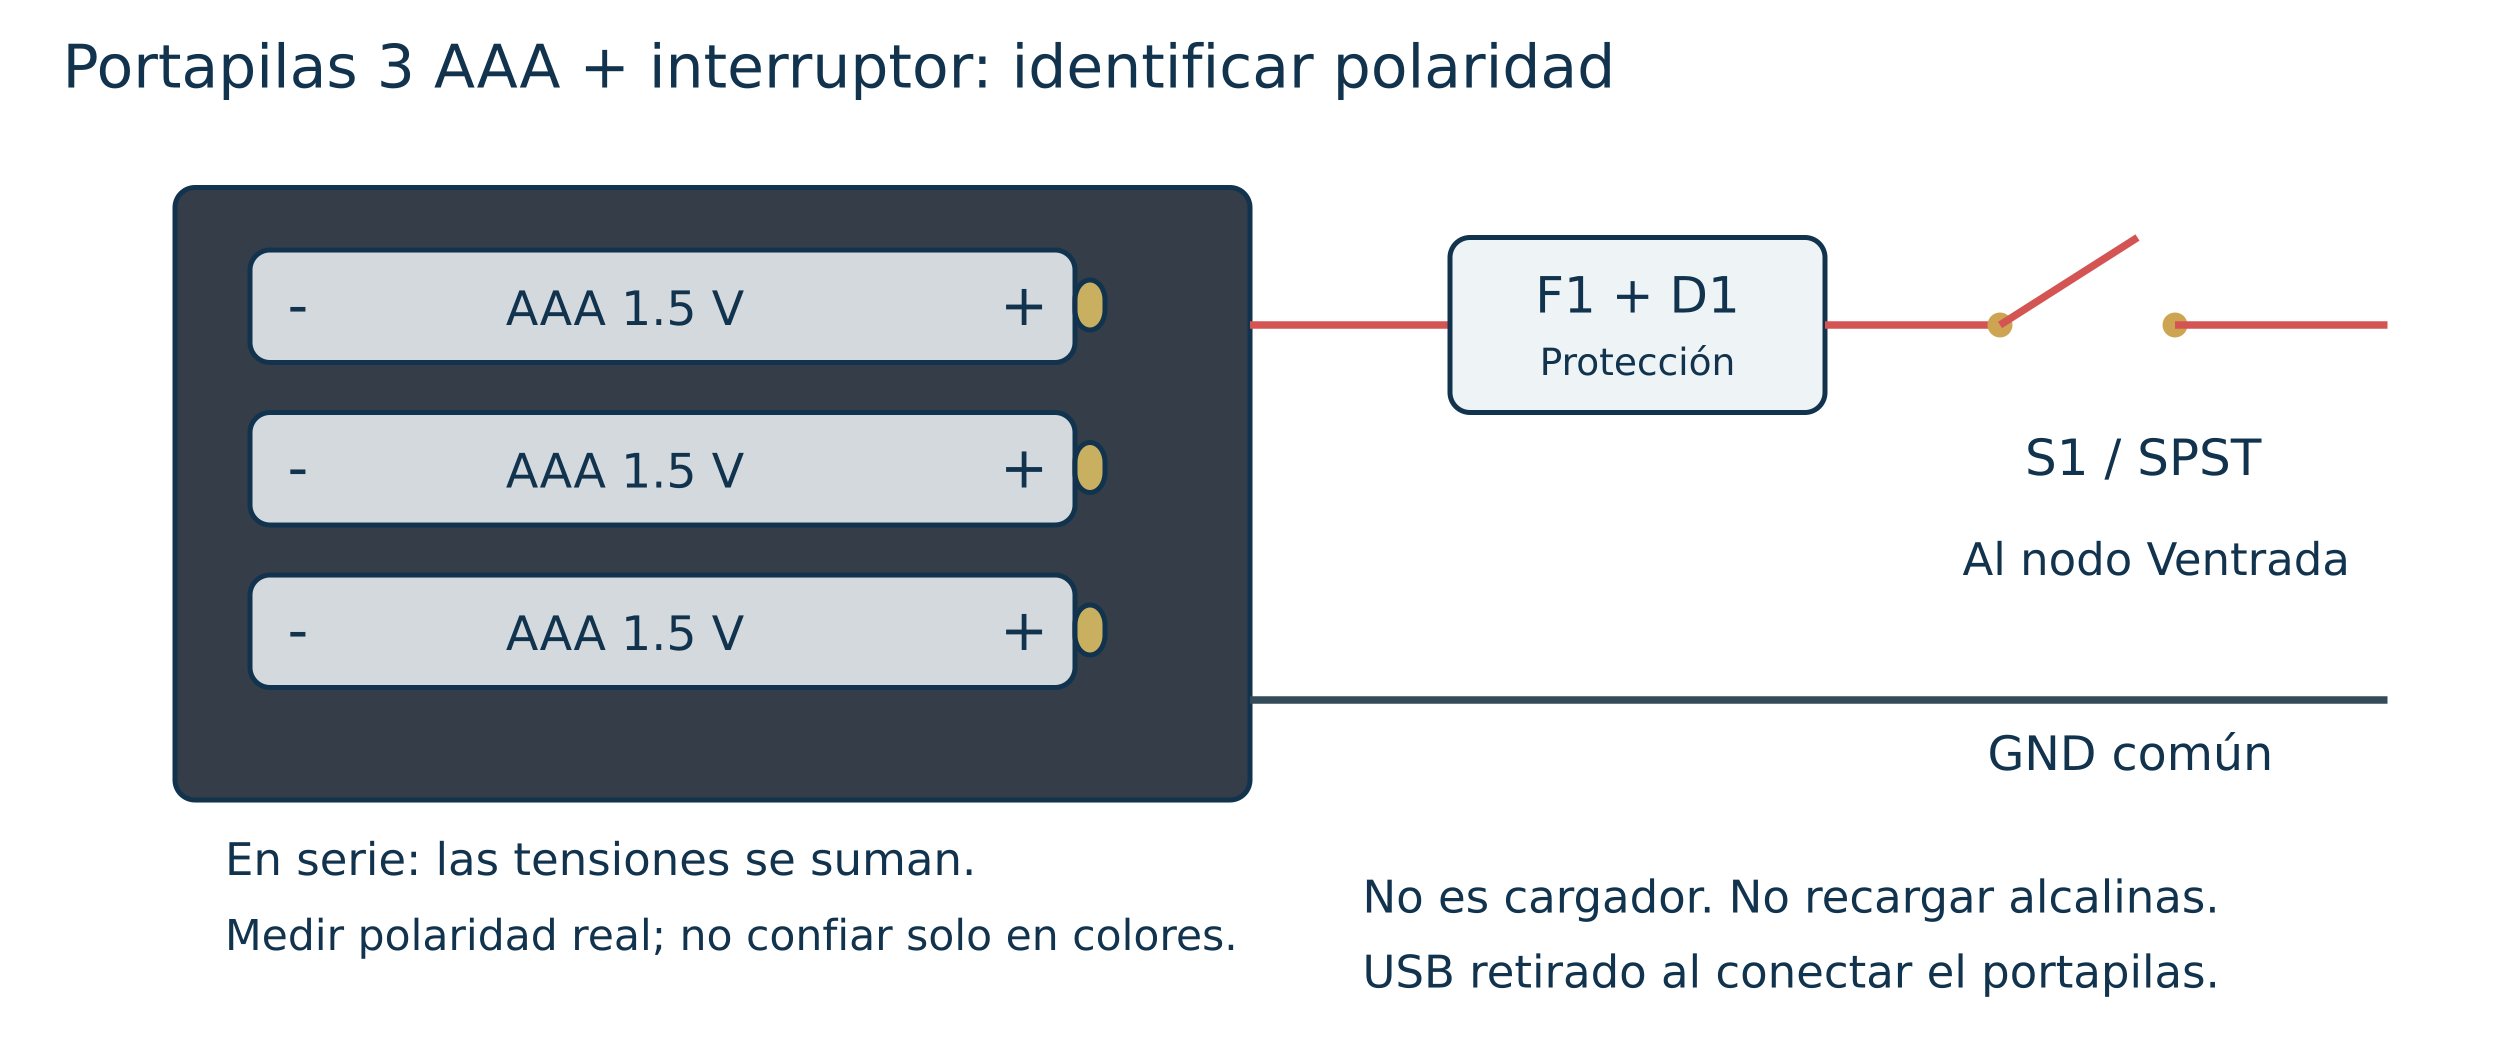
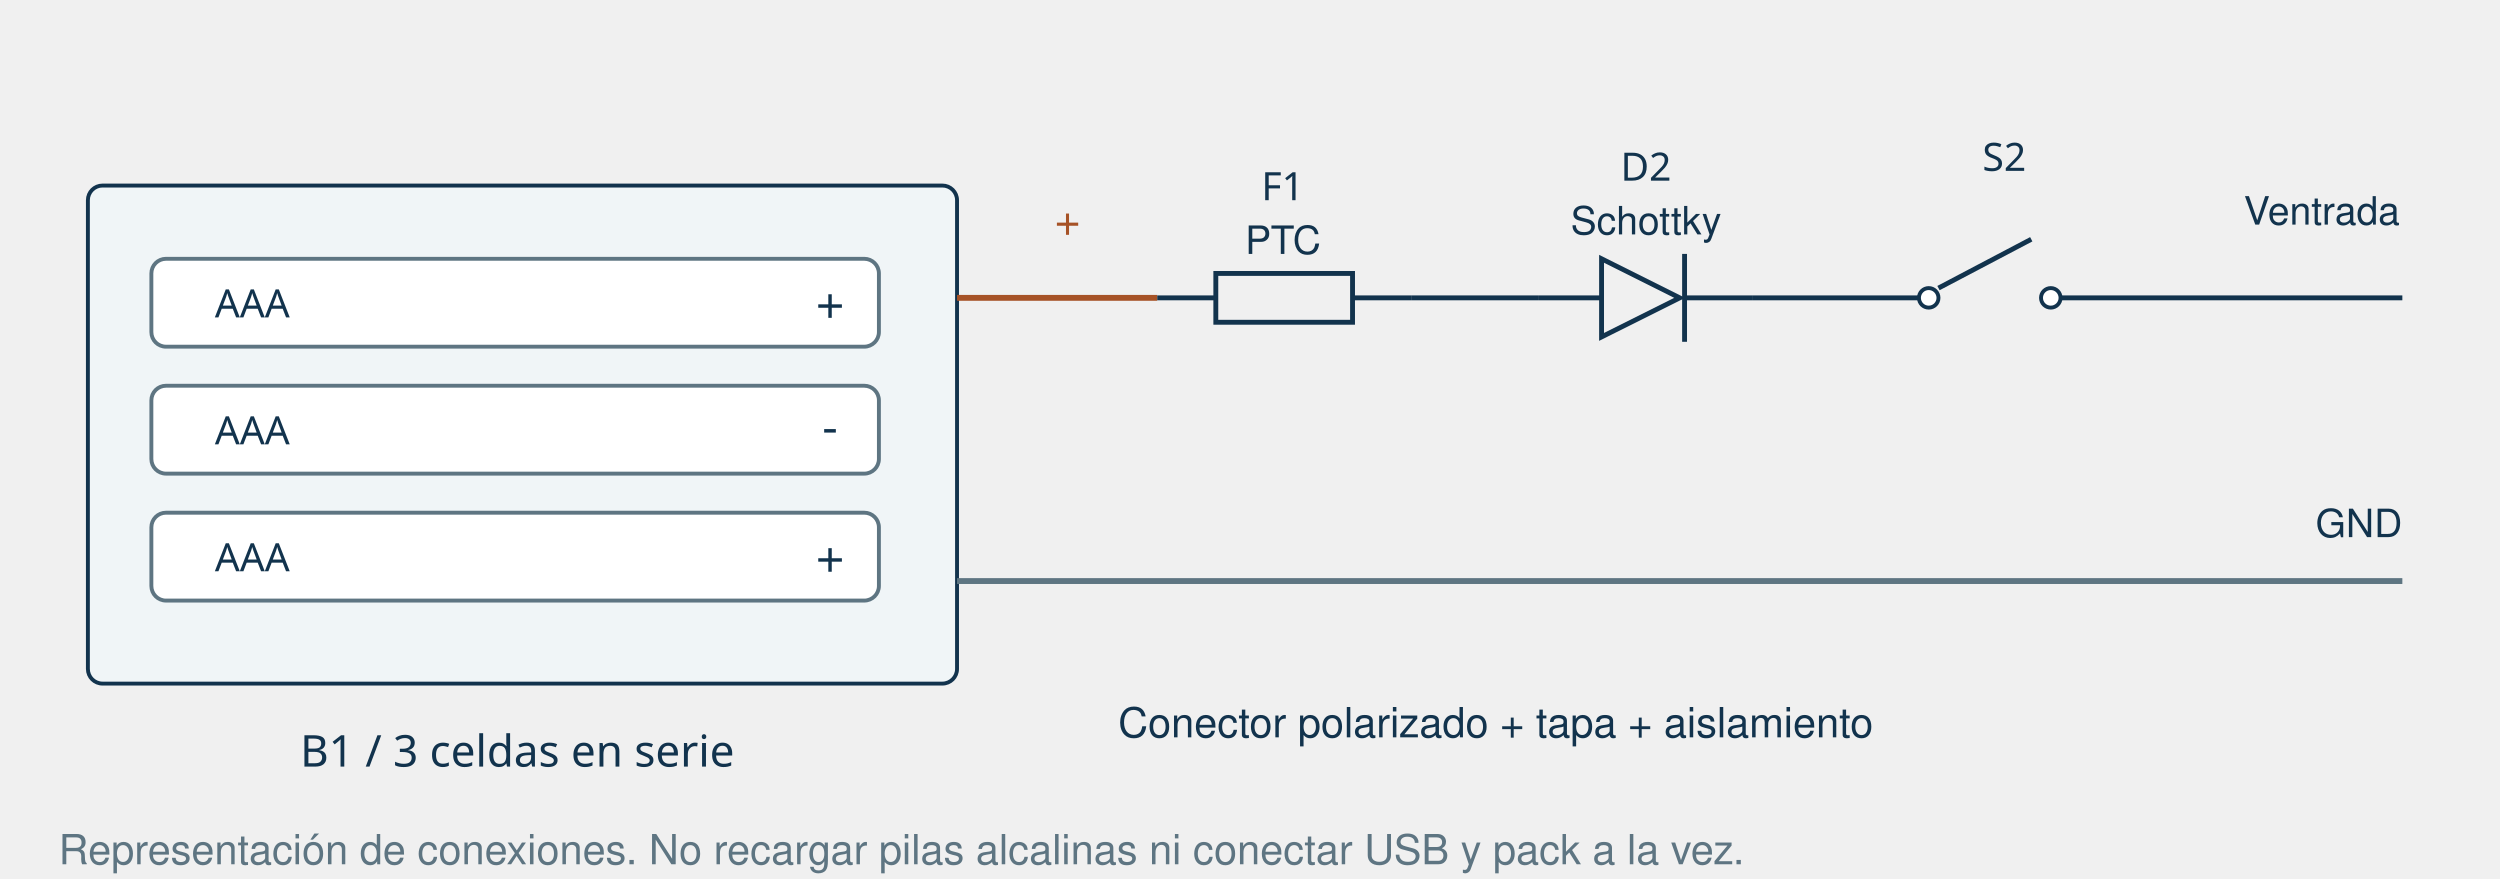
- <svg xmlns="http://www.w3.org/2000/svg" width="1000" height="420" viewBox="0 0 1000 420">
-   <rect width="100%" height="100%" fill="white" />
-   <text x="25" y="35" font-family="DejaVu Sans,sans-serif" font-size="24" fill="#12334d" text-anchor="start">Portapilas 3 AAA + interruptor: identificar polaridad</text>
-   <rect x="70" y="75" width="430" height="245" rx="8" fill="#343d48" stroke="#12334d" stroke-width="2" />
-   <rect x="100" y="100" width="330" height="45" rx="8" fill="#d3d9dd" stroke="#12334d" stroke-width="2" />
-   <rect x="430" y="112" width="12" height="20" rx="8" fill="#c8b060" stroke="#12334d" stroke-width="2" />
-   <text x="115" y="130" font-family="DejaVu Sans,sans-serif" font-size="23" fill="#12334d" text-anchor="start">-</text>
-   <text x="400" y="130" font-family="DejaVu Sans,sans-serif" font-size="23" fill="#12334d" text-anchor="start">+</text>
-   <text x="250" y="130" font-family="DejaVu Sans,sans-serif" font-size="19" fill="#12334d" text-anchor="middle">AAA 1.5 V</text>
-   <rect x="100" y="165" width="330" height="45" rx="8" fill="#d3d9dd" stroke="#12334d" stroke-width="2" />
-   <rect x="430" y="177" width="12" height="20" rx="8" fill="#c8b060" stroke="#12334d" stroke-width="2" />
-   <text x="115" y="195" font-family="DejaVu Sans,sans-serif" font-size="23" fill="#12334d" text-anchor="start">-</text>
-   <text x="400" y="195" font-family="DejaVu Sans,sans-serif" font-size="23" fill="#12334d" text-anchor="start">+</text>
-   <text x="250" y="195" font-family="DejaVu Sans,sans-serif" font-size="19" fill="#12334d" text-anchor="middle">AAA 1.5 V</text>
-   <rect x="100" y="230" width="330" height="45" rx="8" fill="#d3d9dd" stroke="#12334d" stroke-width="2" />
-   <rect x="430" y="242" width="12" height="20" rx="8" fill="#c8b060" stroke="#12334d" stroke-width="2" />
-   <text x="115" y="260" font-family="DejaVu Sans,sans-serif" font-size="23" fill="#12334d" text-anchor="start">-</text>
-   <text x="400" y="260" font-family="DejaVu Sans,sans-serif" font-size="23" fill="#12334d" text-anchor="start">+</text>
-   <text x="250" y="260" font-family="DejaVu Sans,sans-serif" font-size="19" fill="#12334d" text-anchor="middle">AAA 1.5 V</text>
-   <text x="90" y="350" font-family="DejaVu Sans,sans-serif" font-size="18" fill="#12334d" text-anchor="start">En serie: las tensiones se suman.</text>
-   <text x="90" y="380" font-family="DejaVu Sans,sans-serif" font-size="17" fill="#12334d" text-anchor="start">Medir polaridad real; no confiar solo en colores.</text>
-   <line x1="500" y1="130" x2="580" y2="130" stroke="#d45454" stroke-width="3" />
-   <rect x="580" y="95" width="150" height="70" rx="8" fill="#eef4f6" stroke="#12334d" stroke-width="2" />
-   <text x="655" y="125" font-family="DejaVu Sans,sans-serif" font-size="20" fill="#12334d" text-anchor="middle">F1 + D1</text>
-   <text x="655" y="150" font-family="DejaVu Sans,sans-serif" font-size="15" fill="#12334d" text-anchor="middle">Protección</text>
-   <line x1="730" y1="130" x2="800" y2="130" stroke="#d45454" stroke-width="3" />
-   <circle cx="800" cy="130" r="5" fill="#cda552" />
-   <line x1="800" y1="130" x2="855" y2="95" stroke="#d45454" stroke-width="3" />
-   <circle cx="870" cy="130" r="5" fill="#cda552" />
-   <line x1="870" y1="130" x2="955" y2="130" stroke="#d45454" stroke-width="3" />
-   <text x="810" y="190" font-family="DejaVu Sans,sans-serif" font-size="20" fill="#12334d" text-anchor="start">S1 / SPST</text>
-   <text x="785" y="230" font-family="DejaVu Sans,sans-serif" font-size="18" fill="#12334d" text-anchor="start">Al nodo Ventrada</text>
-   <line x1="500" y1="280" x2="955" y2="280" stroke="#344b59" stroke-width="3" />
-   <text x="795" y="308" font-family="DejaVu Sans,sans-serif" font-size="19" fill="#12334d" text-anchor="start">GND común</text>
-   <text x="545" y="365" font-family="DejaVu Sans,sans-serif" font-size="18" fill="#12334d" text-anchor="start">No es cargador. No recargar alcalinas.</text>
-   <text x="545" y="395" font-family="DejaVu Sans,sans-serif" font-size="18" fill="#12334d" text-anchor="start">USB retirado al conectar el portapilas.</text>
+ <svg xmlns="http://www.w3.org/2000/svg" width="512" height="180" preserveAspectRatio="xMinYMin meet" viewBox="0 0 512 180" version="1.0" fill-rule="evenodd">
+   <clipPath id="clip">
+     <rect x="0" y="0" width="512" height="180" />
+   </clipPath>
+   <g id="group" transform="scale(1,-1) translate(0,-180)" style="clip-path: url(#clip)">
+     <g transform="">
+       <rect x="18" y="40" width="178" height="102" rx="3" ry="3" style="stroke: rgb(7%,20%,30%); stroke-linecap: butt; stroke-width: 0.8; fill: rgb(94%,96%,97%); fill-rule: evenodd;" />
+       <rect x="31" y="109" width="149" height="18" rx="3" ry="3" style="stroke: rgb(37%,46%,51%); stroke-linecap: butt; stroke-width: 0.8; fill: rgb(100%,100%,100%); fill-rule: evenodd;" />
+       <text x="44" y="115" style="font-family: Helvetica-Bold; font-size: 8px;fill: rgb(7%,20%,30%); stroke:none;" transform="translate(0,230) scale(1,-1)">AAA</text>
+       <text x="167.08" y="115" style="font-family: Helvetica; font-size: 10px;fill: rgb(7%,20%,30%); stroke:none;" transform="translate(0,230) scale(1,-1)">+</text>
+       <rect x="31" y="83" width="149" height="18" rx="3" ry="3" style="stroke: rgb(37%,46%,51%); stroke-linecap: butt; stroke-width: 0.8; fill: rgb(100%,100%,100%); fill-rule: evenodd;" />
+       <text x="44" y="89" style="font-family: Helvetica-Bold; font-size: 8px;fill: rgb(7%,20%,30%); stroke:none;" transform="translate(0,178) scale(1,-1)">AAA</text>
+       <text x="168.335" y="89" style="font-family: Helvetica; font-size: 10px;fill: rgb(7%,20%,30%); stroke:none;" transform="translate(0,178) scale(1,-1)">-</text>
+       <rect x="31" y="57" width="149" height="18" rx="3" ry="3" style="stroke: rgb(37%,46%,51%); stroke-linecap: butt; stroke-width: 0.8; fill: rgb(100%,100%,100%); fill-rule: evenodd;" />
+       <text x="44" y="63" style="font-family: Helvetica-Bold; font-size: 8px;fill: rgb(7%,20%,30%); stroke:none;" transform="translate(0,126) scale(1,-1)">AAA</text>
+       <text x="167.08" y="63" style="font-family: Helvetica; font-size: 10px;fill: rgb(7%,20%,30%); stroke:none;" transform="translate(0,126) scale(1,-1)">+</text>
+       <text x="61.473" y="23" style="font-family: Helvetica-Bold; font-size: 9px;fill: rgb(7%,20%,30%); stroke:none;" transform="translate(0,46) scale(1,-1)">B1 / 3 celdas en serie</text>
+       <polyline points="196 119, 237 119" style="stroke: rgb(65%,32%,15%); stroke-linecap: butt; stroke-width: 1.2; fill: None; fill-rule: evenodd;" />
+       <text x="216" y="132" style="font-family: Helvetica; font-size: 9px;fill: rgb(65%,32%,15%); stroke:none;" transform="translate(0,264) scale(1,-1)">+</text>
+       <path d="M 237,119 L 249,119 Z" style="stroke: rgb(7%,20%,30%); stroke-linecap: butt; stroke-width: 1;" />
+       <rect x="249" y="114" width="28" height="10" style="stroke: rgb(7%,20%,30%); stroke-linecap: butt; stroke-width: 1; fill: none; fill-rule: evenodd;" />
+       <path d="M 277,119 L 289,119 Z" style="stroke: rgb(7%,20%,30%); stroke-linecap: butt; stroke-width: 1;" />
+       <text x="258.332" y="139" style="font-family: Helvetica-Bold; font-size: 8px;fill: rgb(7%,20%,30%); stroke:none;" transform="translate(0,278) scale(1,-1)">F1</text>
+       <text x="255.0" y="128" style="font-family: Helvetica; font-size: 8px;fill: rgb(7%,20%,30%); stroke:none;" transform="translate(0,256) scale(1,-1)">PTC</text>
+       <path d="M 289,119 L 315,119 Z" style="stroke: rgb(7%,20%,30%); stroke-linecap: butt; stroke-width: 1;" />
+       <path d="M 315,119 L 328,119 Z" style="stroke: rgb(7%,20%,30%); stroke-linecap: butt; stroke-width: 1;" />
+       <polygon points="328 127, 328 111, 344 119" style="stroke: rgb(7%,20%,30%); stroke-linecap: butt; stroke-width: 1; fill: none; fill-rule: evenodd;" />
+       <path d="M 345,128 L 345,110 Z" style="stroke: rgb(7%,20%,30%); stroke-linecap: butt; stroke-width: 1;" />
+       <path d="M 345,119 L 359,119 Z" style="stroke: rgb(7%,20%,30%); stroke-linecap: butt; stroke-width: 1;" />
+       <text x="331.888" y="143" style="font-family: Helvetica-Bold; font-size: 8px;fill: rgb(7%,20%,30%); stroke:none;" transform="translate(0,286) scale(1,-1)">D2</text>
+       <text x="321.66" y="132" style="font-family: Helvetica; font-size: 8px;fill: rgb(7%,20%,30%); stroke:none;" transform="translate(0,264) scale(1,-1)">Schottky</text>
+       <path d="M 359,119 L 395,119 Z" style="stroke: rgb(7%,20%,30%); stroke-linecap: butt; stroke-width: 1;" />
+       <circle cx="395" cy="119" r="2" style="stroke: rgb(7%,20%,30%); stroke-linecap: butt; stroke-width: 0.8; fill: rgb(100%,100%,100%); fill-rule: evenodd;" />
+       <circle cx="420" cy="119" r="2" style="stroke: rgb(7%,20%,30%); stroke-linecap: butt; stroke-width: 0.8; fill: rgb(100%,100%,100%); fill-rule: evenodd;" />
+       <path d="M 397,121 L 416,131 Z" style="stroke: rgb(7%,20%,30%); stroke-linecap: butt; stroke-width: 1;" />
+       <path d="M 422,119 L 492,119 Z" style="stroke: rgb(7%,20%,30%); stroke-linecap: butt; stroke-width: 1;" />
+       <text x="406" y="145" style="font-family: Helvetica-Bold; font-size: 8px;fill: rgb(7%,20%,30%); stroke:none;" transform="translate(0,290) scale(1,-1)">S2</text>
+       <text x="459.536" y="134" style="font-family: Helvetica; font-size: 8px;fill: rgb(7%,20%,30%); stroke:none;" transform="translate(0,268) scale(1,-1)">Ventrada</text>
+       <polyline points="196 61, 492 61" style="stroke: rgb(37%,46%,51%); stroke-linecap: butt; stroke-width: 1.2; fill: None; fill-rule: evenodd;" />
+       <text x="474.224" y="70" style="font-family: Helvetica; font-size: 8px;fill: rgb(7%,20%,30%); stroke:none;" transform="translate(0,140) scale(1,-1)">GND</text>
+       <text x="229" y="29" style="font-family: Helvetica; font-size: 8.5px;fill: rgb(7%,20%,30%); stroke:none;" transform="translate(0,58) scale(1,-1)">Conector polarizado + tapa + aislamiento</text>
+       <text x="12" y="3" style="font-family: Helvetica; font-size: 8.5px;fill: rgb(37%,46%,51%); stroke:none;" transform="translate(0,6) scale(1,-1)">Representación de conexiones. No recargar pilas alcalinas ni conectar USB y pack a la vez.</text>
+     </g>
+   </g>
</svg>
